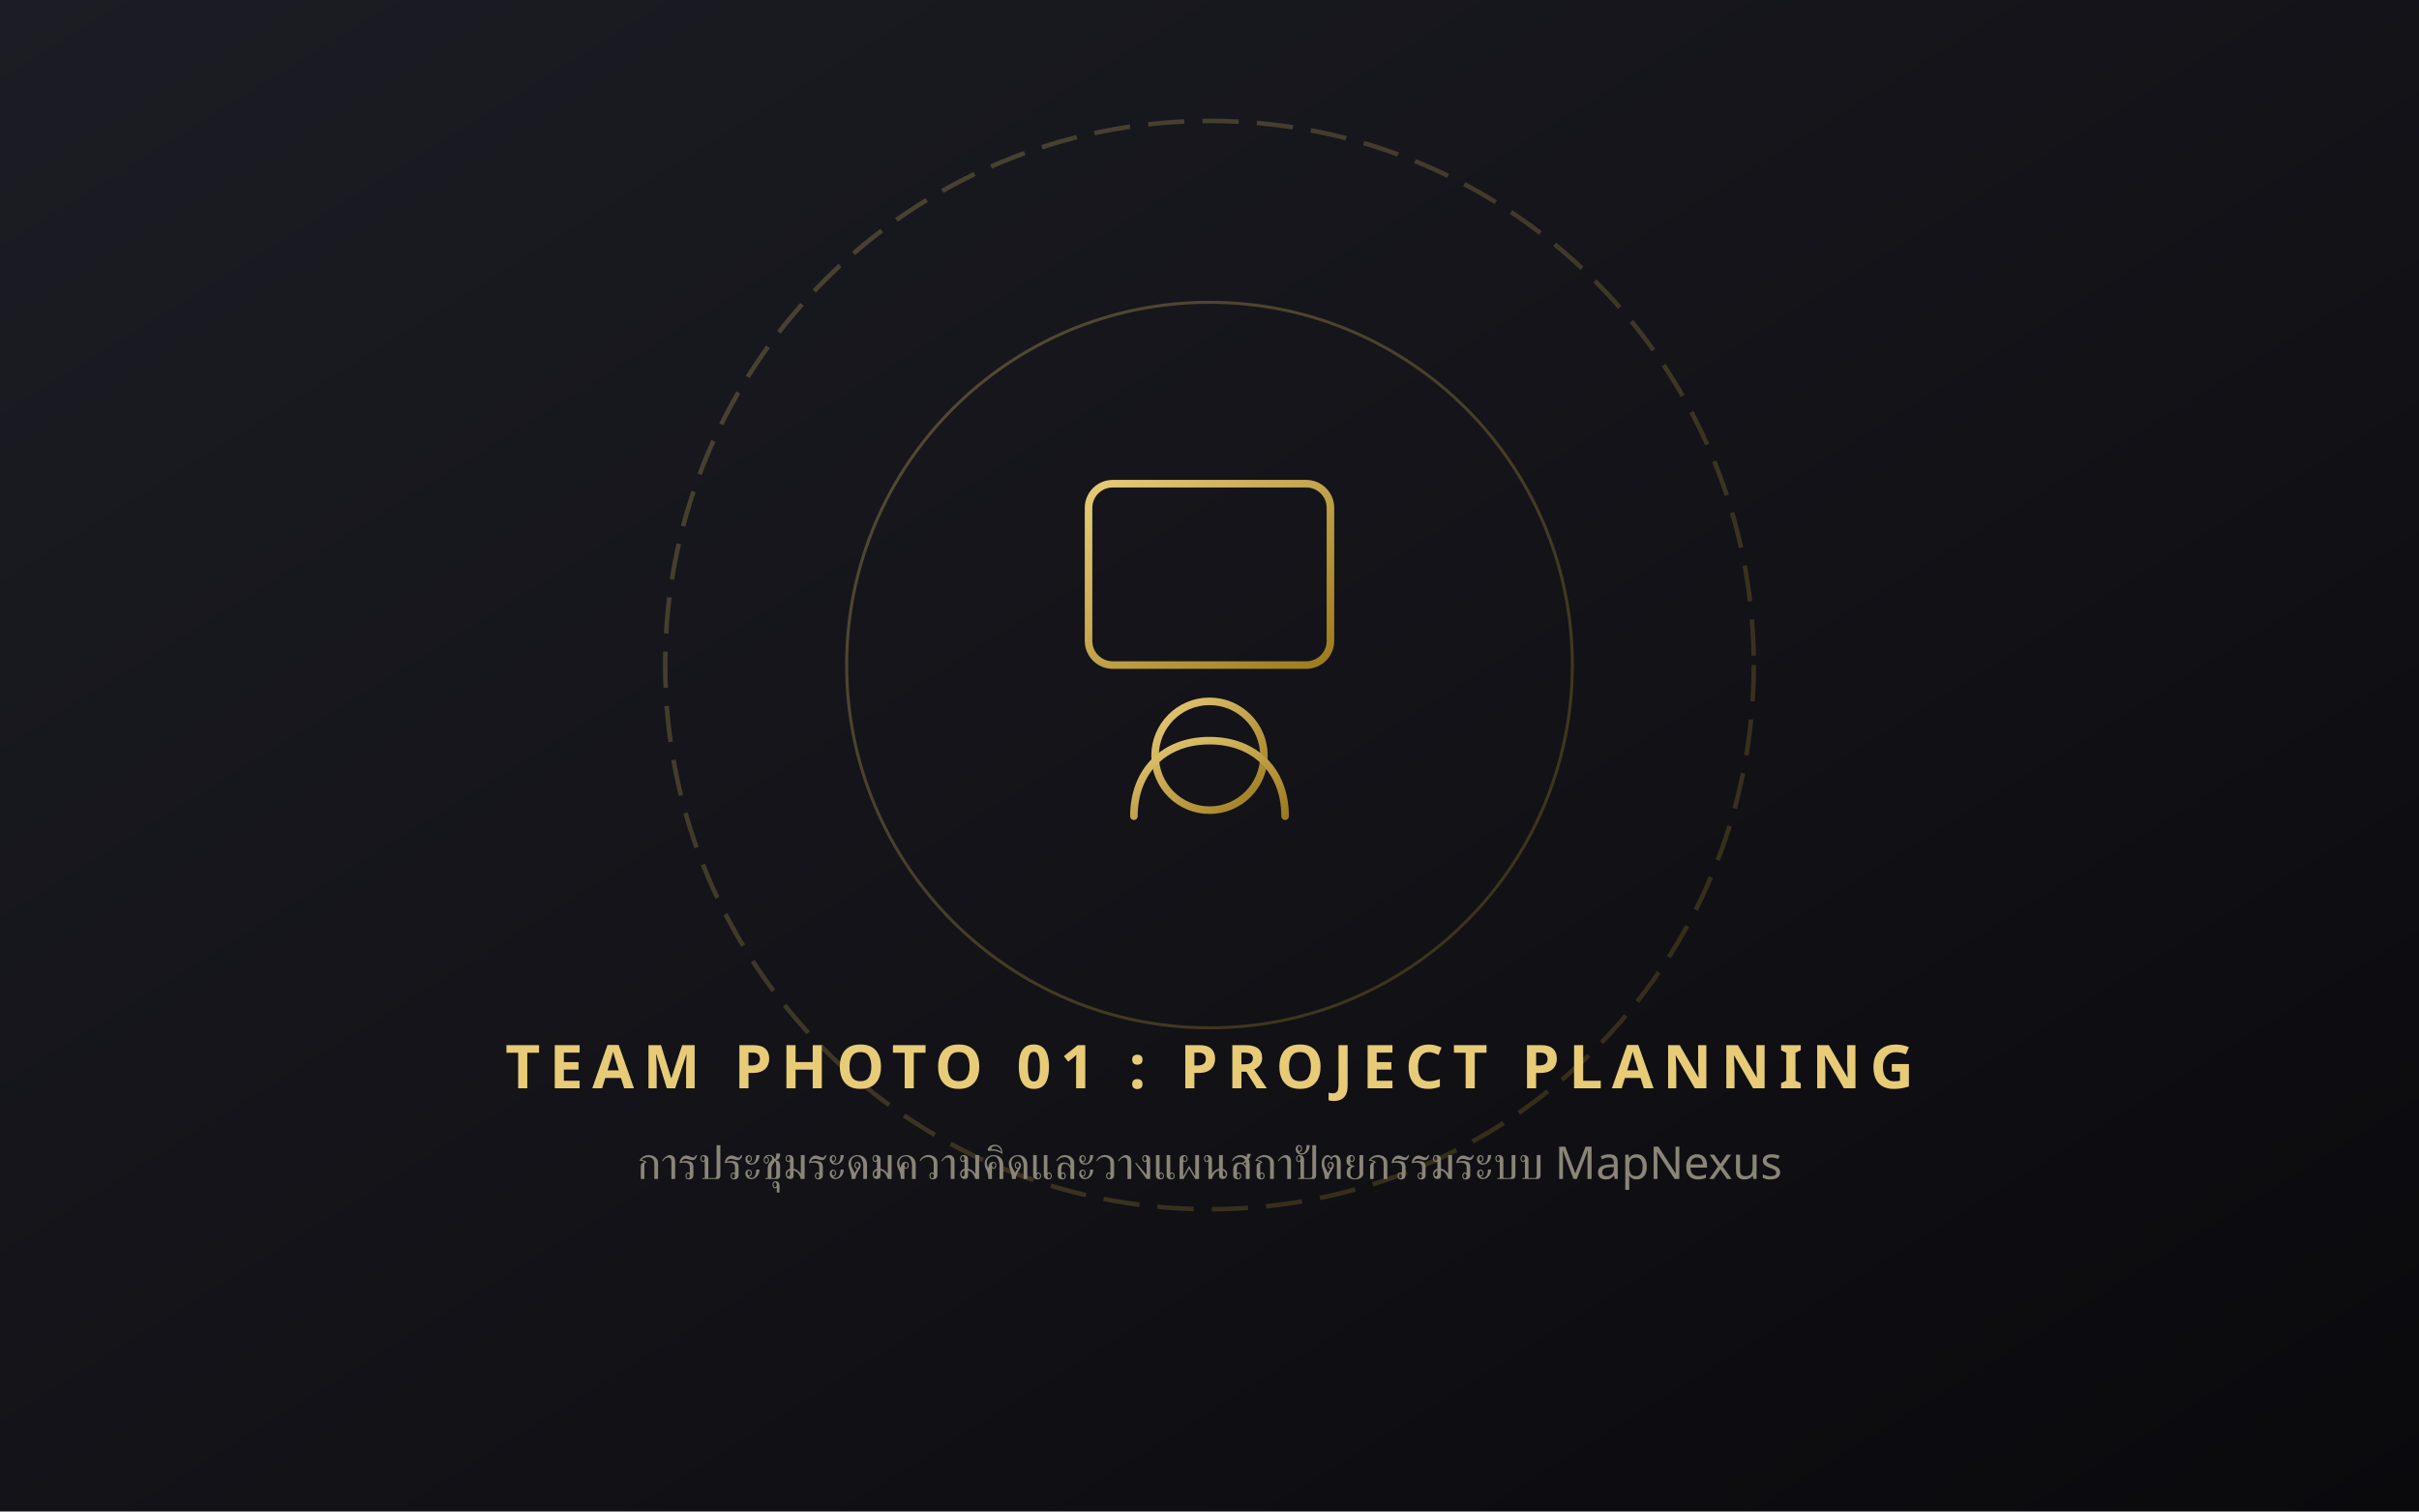
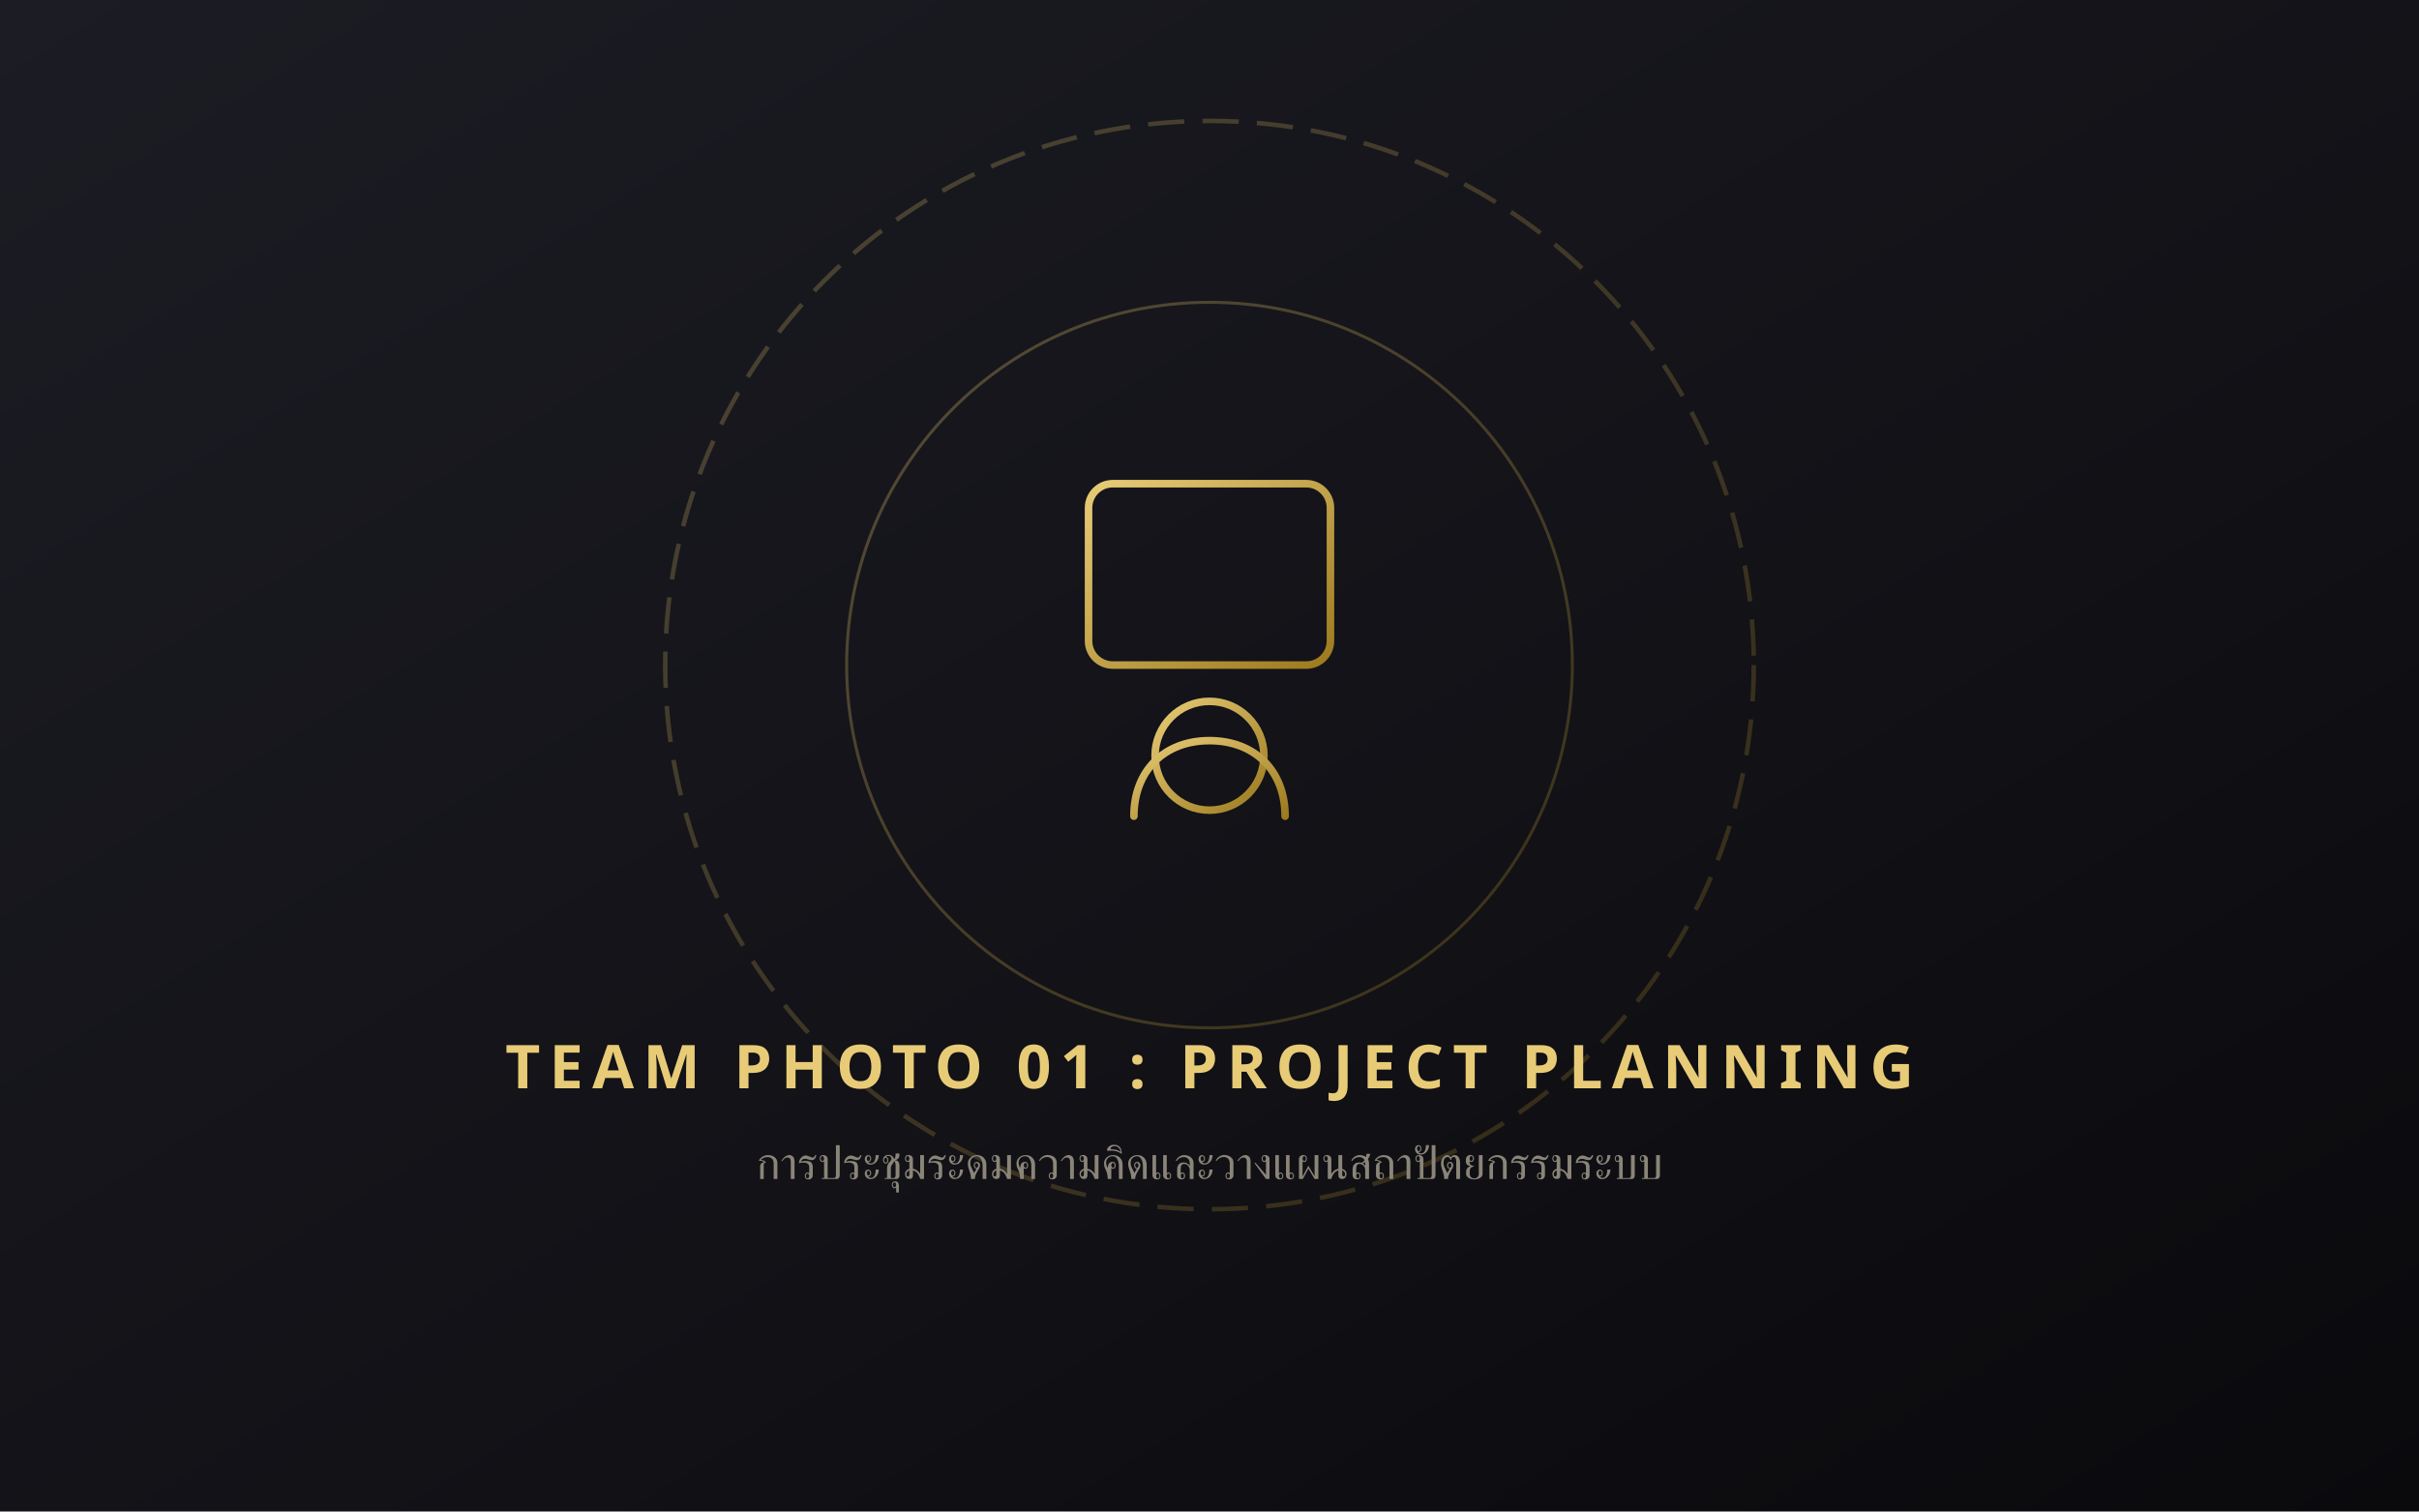
<svg xmlns="http://www.w3.org/2000/svg" viewBox="0 0 800 500" width="100%" height="100%">
  <defs>
    <linearGradient id="bg1" x1="0%" y1="0%" x2="100%" y2="100%">
      <stop offset="0%" stop-color="#1c1c24" />
      <stop offset="100%" stop-color="#0a0a0d" />
    </linearGradient>
    <linearGradient id="gold" x1="0%" y1="0%" x2="100%" y2="100%">
      <stop offset="0%" stop-color="#e8cb77" />
      <stop offset="100%" stop-color="#9c7a1e" />
    </linearGradient>
  </defs>
  <rect width="800" height="500" fill="url(#bg1)" />
  <circle cx="400" cy="220" r="180" fill="none" stroke="url(#gold)" stroke-width="1.5" stroke-dasharray="12 6" opacity="0.25" />
  <circle cx="400" cy="220" r="120" fill="none" stroke="url(#gold)" stroke-width="1" opacity="0.3" />
  <g transform="translate(360, 160)" stroke="url(#gold)" stroke-width="2.5" fill="none" stroke-linecap="round" stroke-linejoin="round">
    <rect x="0" y="0" width="80" height="60" rx="8" />
    <line x1="15" y1="20" x2="65" y2="20" />
    <line x1="15" y1="35" x2="45" y2="35" />
    <circle cx="40" cy="90" r="18" />
    <path d="M15 110 C15 95, 25 85, 40 85 C55 85, 65 95, 65 110" />
  </g>
  <text x="400" y="360" font-family="'Space Grotesk', sans-serif" font-size="20" fill="#e8cb77" text-anchor="middle" font-weight="600" letter-spacing="3">TEAM PHOTO 01 : PROJECT PLANNING</text>
-   <text x="400" y="390" font-family="'Prompt', sans-serif" font-size="15" fill="#8a8578" text-anchor="middle">การประชุมระดมความคิดและวางแผนสถาปัตยกรรมระบบ MapNexus</text>
+   <text x="400" y="390" font-family="'Prompt', sans-serif" font-size="15" fill="#8a8578" text-anchor="middle">การประชุมระดมความคิดและวางแผนสถาปัตยกรรมระบบ</text>
</svg>
